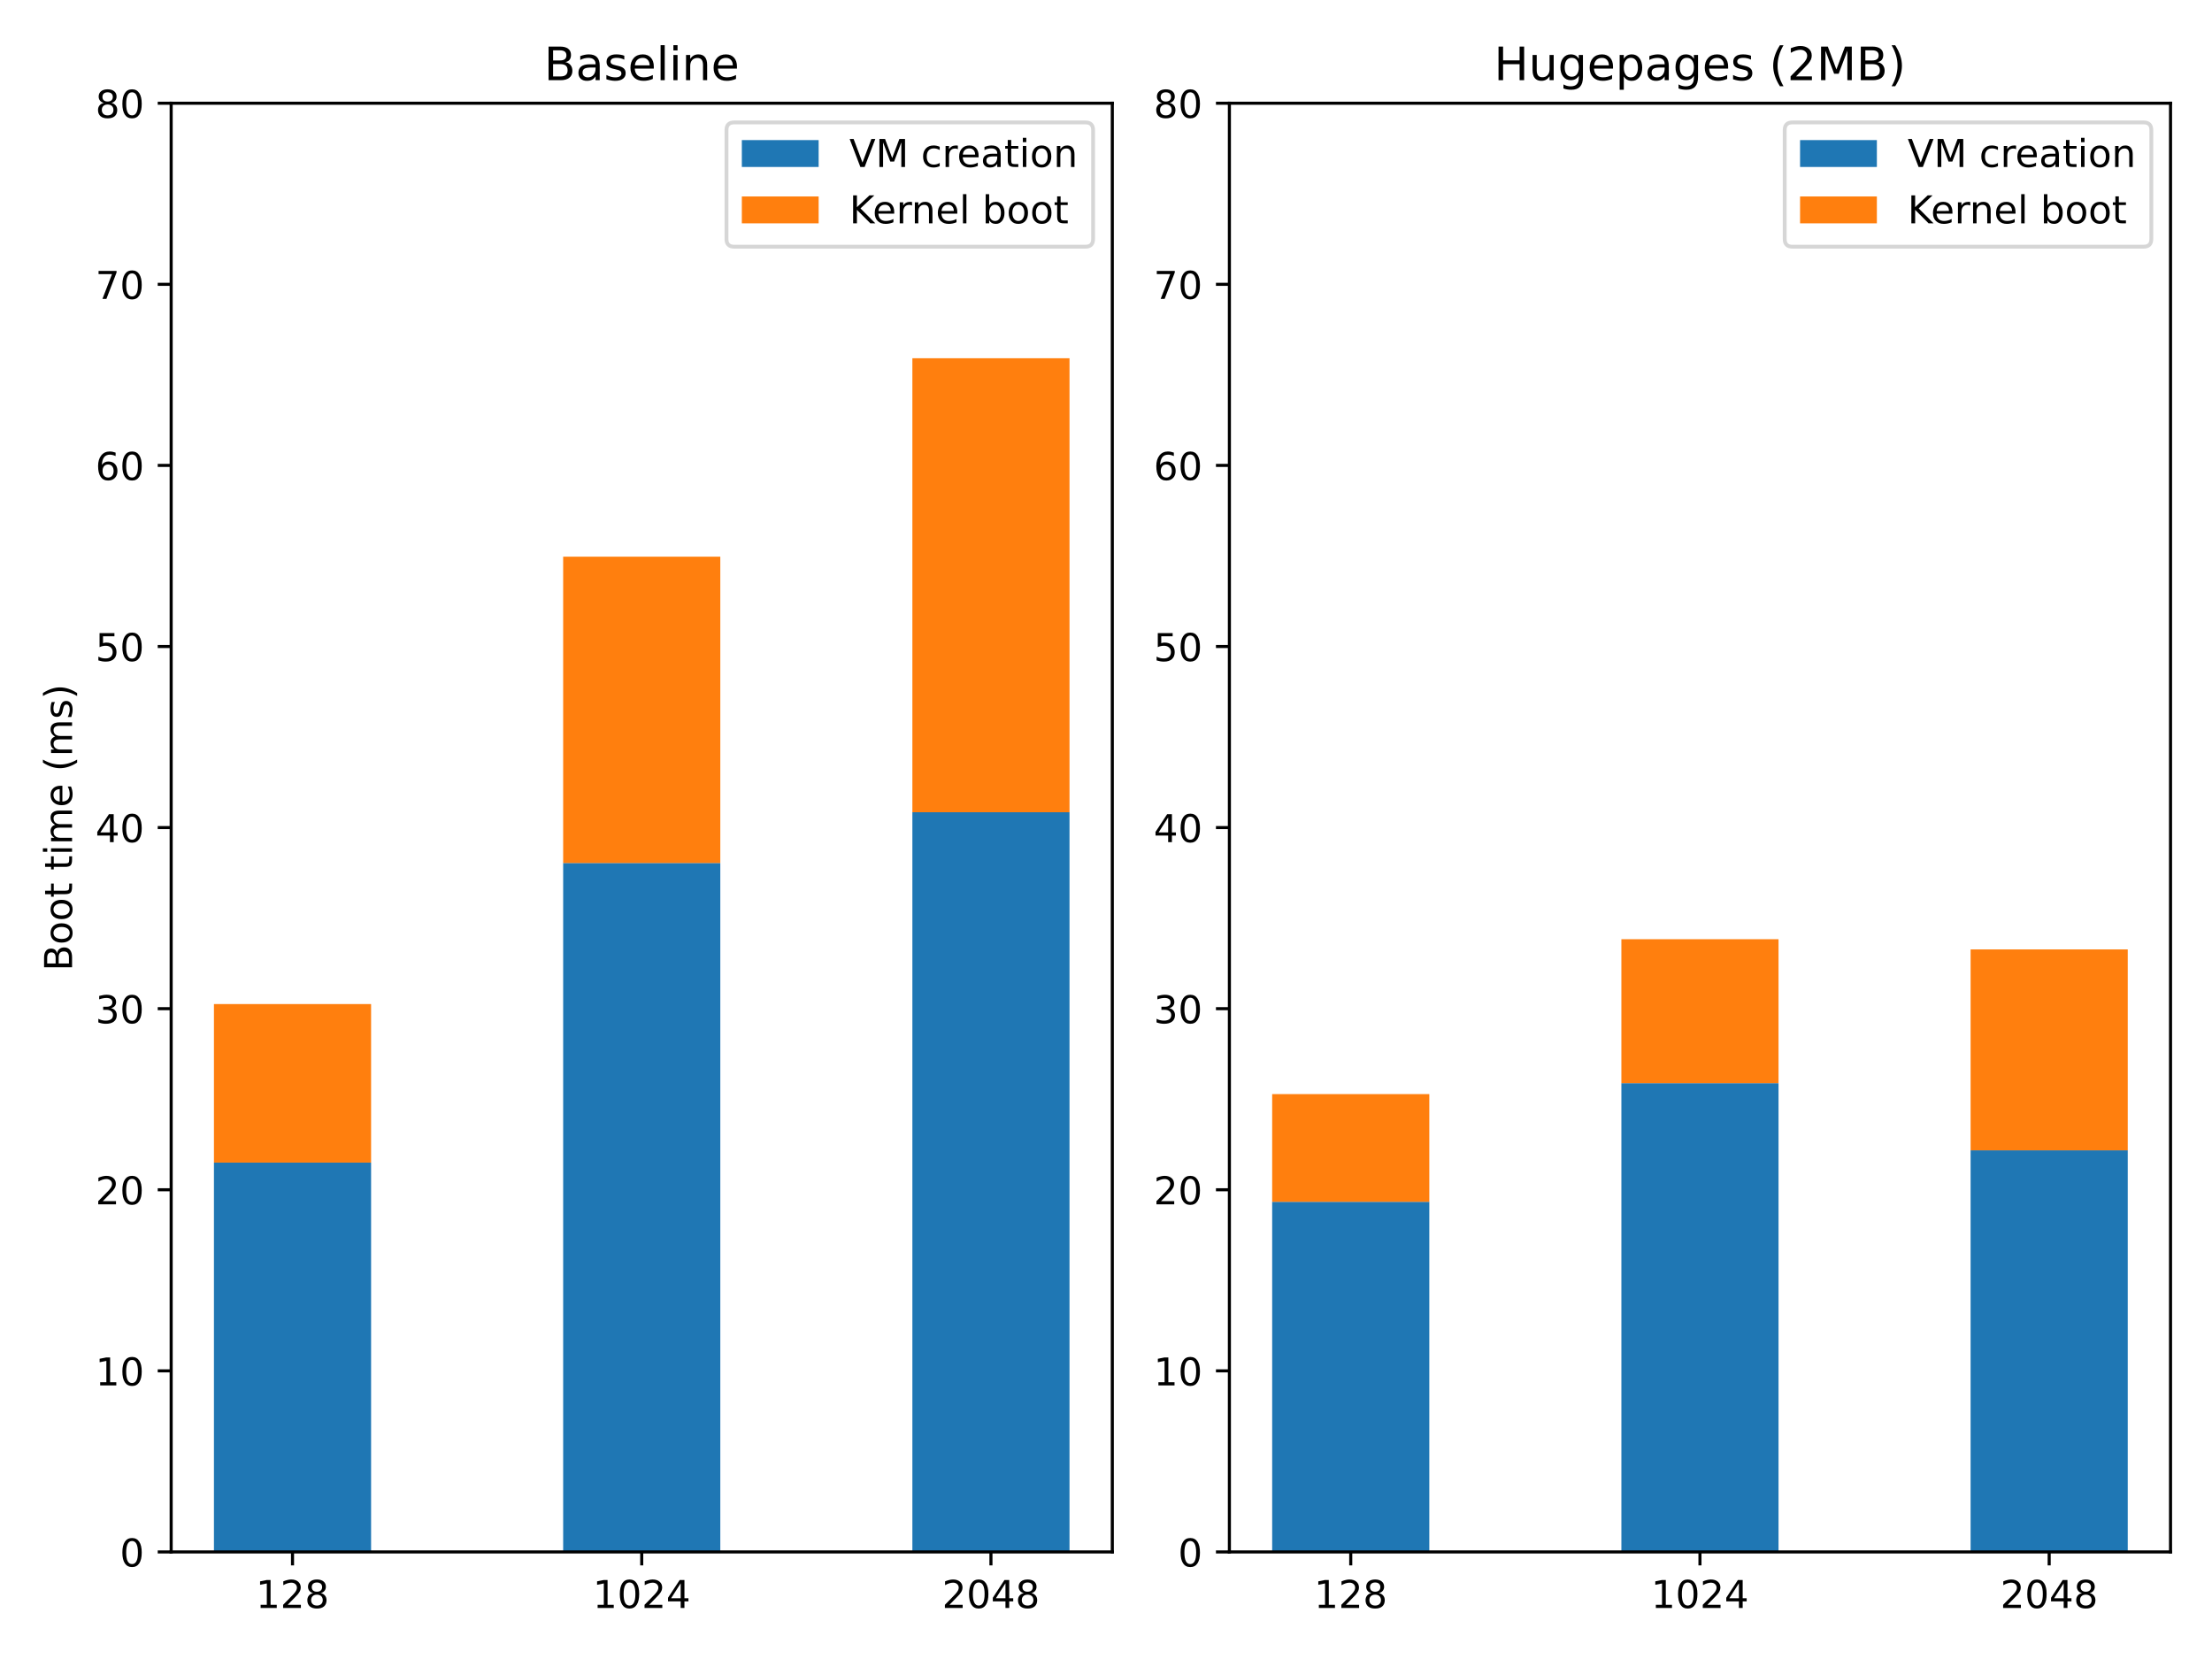
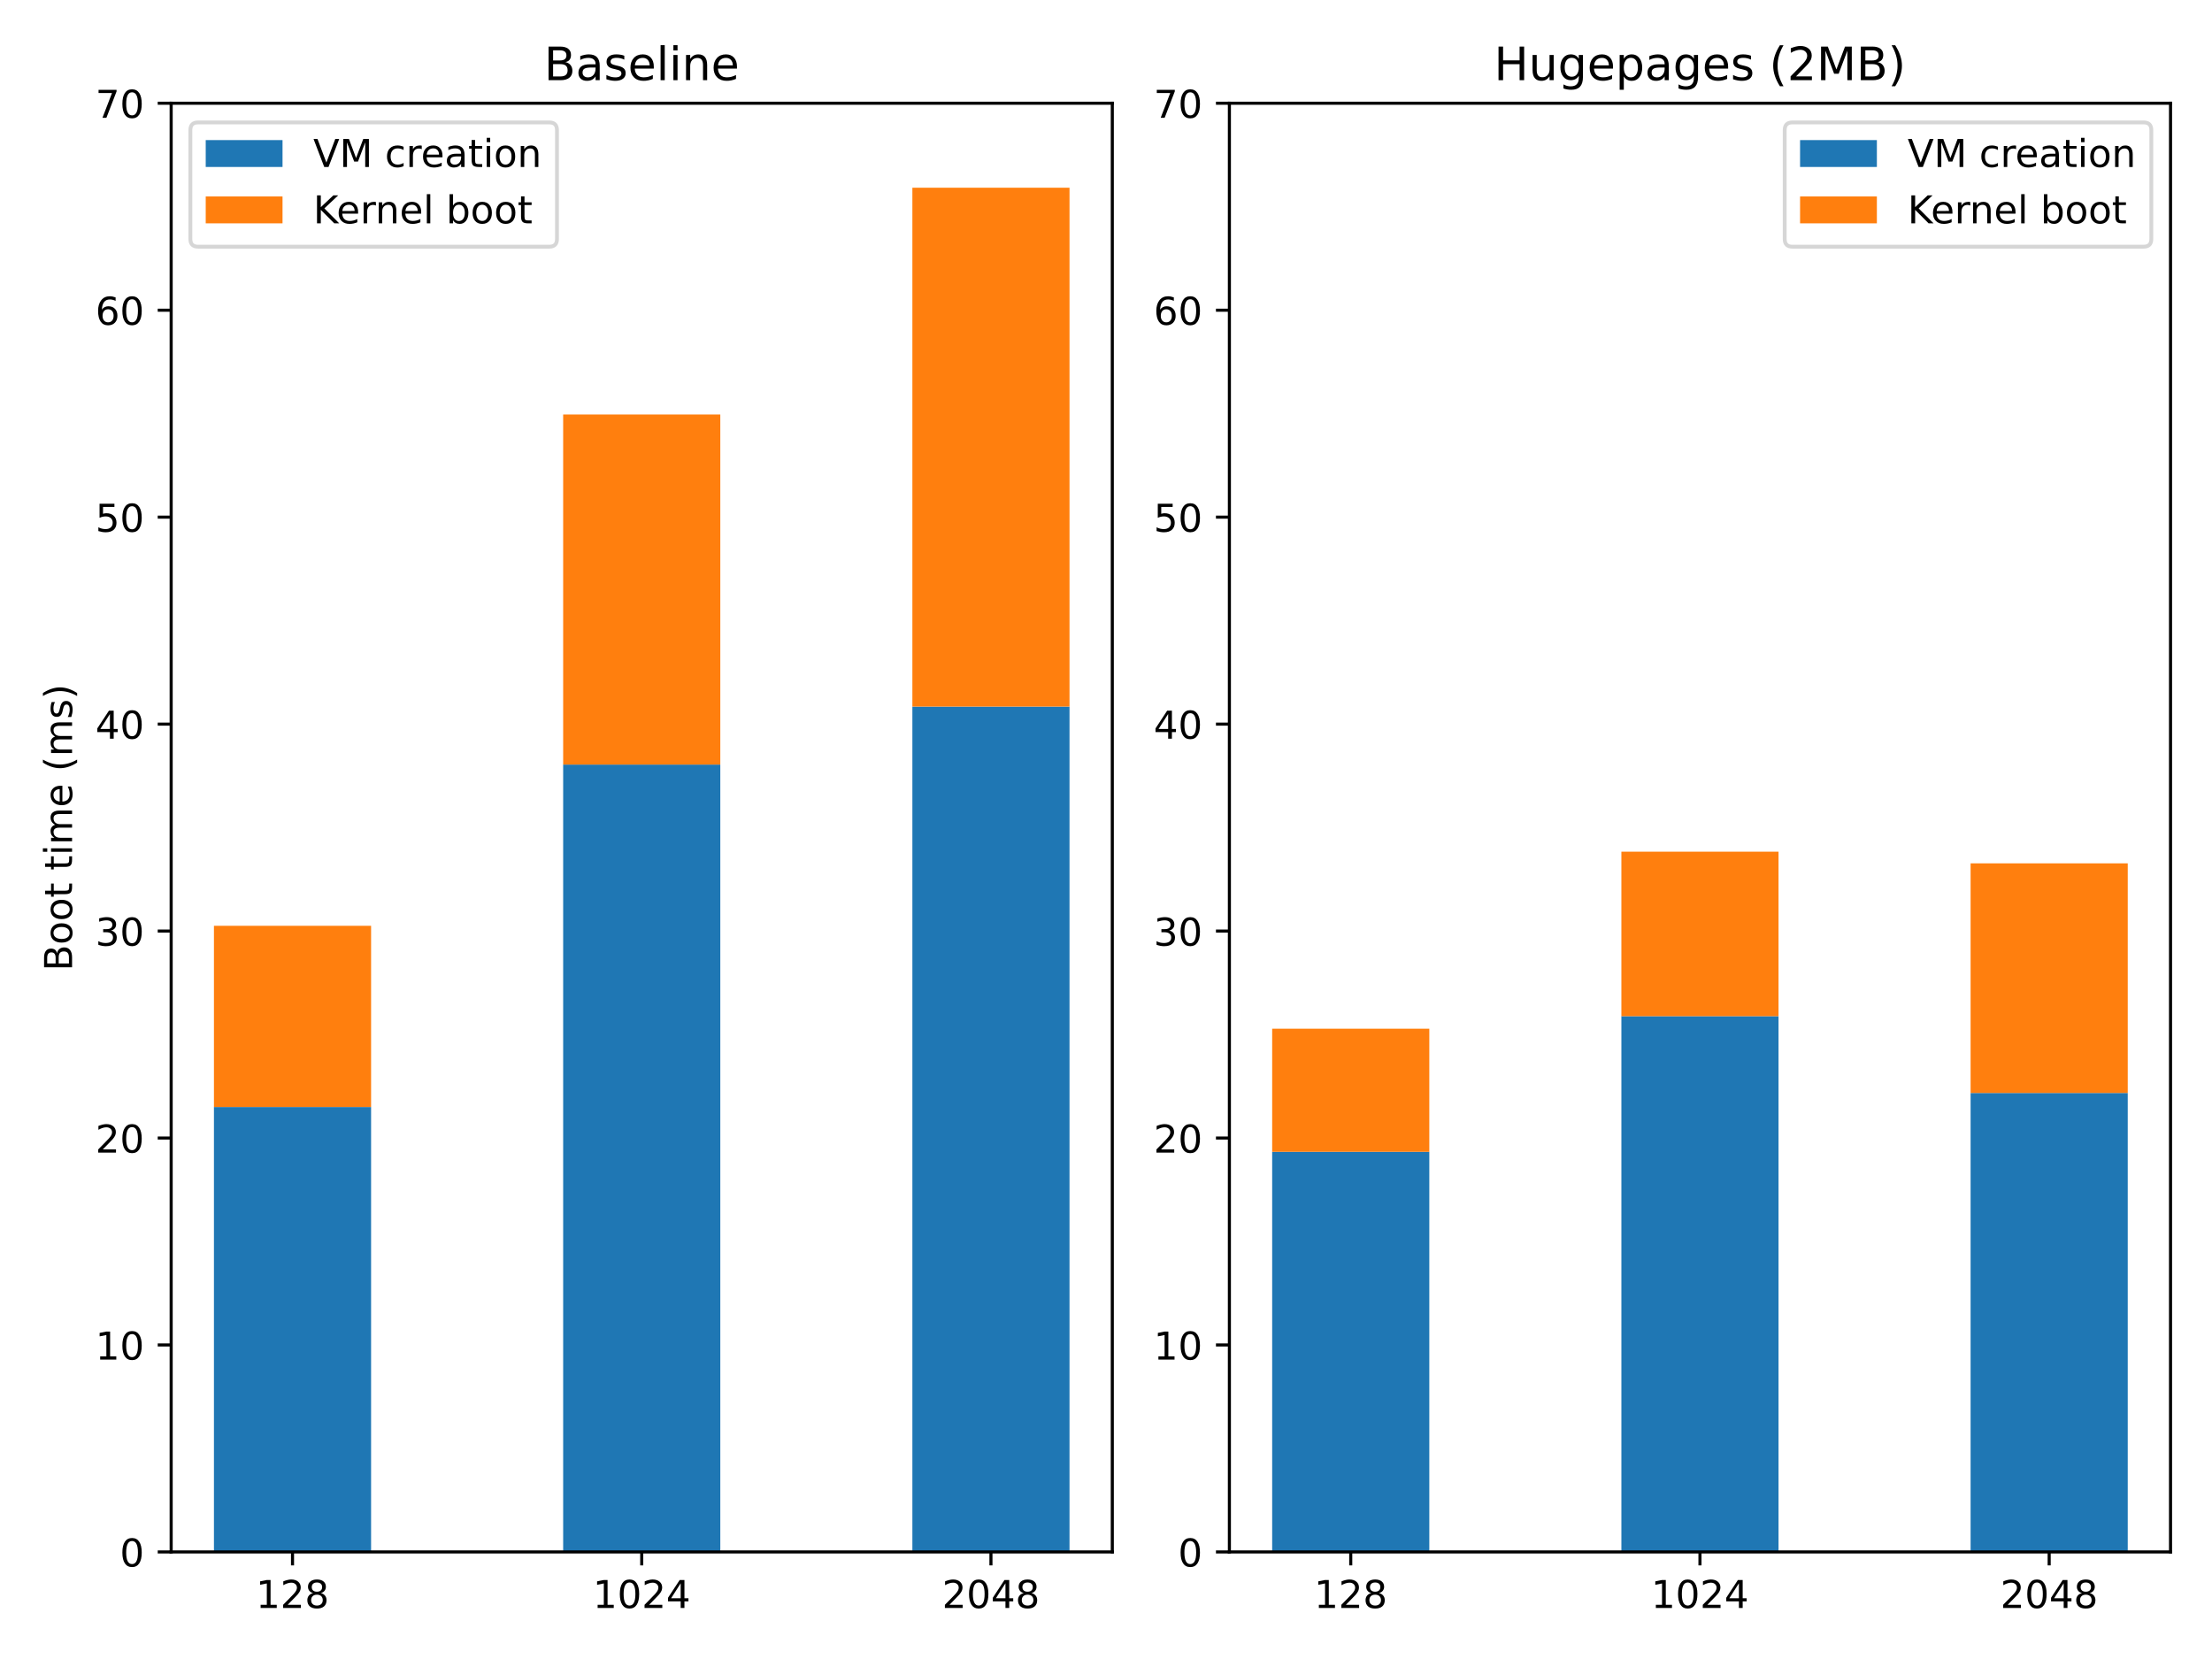
<svg xmlns="http://www.w3.org/2000/svg" xmlns:xlink="http://www.w3.org/1999/xlink" width="576pt" height="432pt" viewBox="0 0 576 432" version="1.1">
  <defs>
    <style type="text/css">*{stroke-linejoin: round; stroke-linecap: butt}</style>
  </defs>
  <g id="figure_1">
    <g id="patch_1">
      <path d="M 0 432  L 576 432  L 576 0  L 0 0  z " style="fill: #ffffff" />
    </g>
    <g id="axes_1">
      <g id="patch_2">
        <path d="M 44.57 404.12  L 289.64 404.12  L 289.64 26.88  L 44.57 26.88  z " style="fill: #ffffff" />
      </g>
      <g id="patch_3">
-         <path d="M 55.71 404.12  L 96.63 404.12  L 96.63 302.739  L 55.71 302.739  z " clip-path="url(#pd7e7860b65)" style="fill: #1f77b4" />
+         <path d="M 55.71 404.12  L 96.63 404.12  L 96.63 288.256  L 55.71 288.256  z " clip-path="url(#p01249ecb41)" style="fill: #1f77b4" />
      </g>
      <g id="patch_4">
-         <path d="M 146.645 404.12  L 187.565 404.12  L 187.565 224.722  L 146.645 224.722  z " clip-path="url(#pd7e7860b65)" style="fill: #1f77b4" />
+         <path d="M 146.645 404.12  L 187.565 404.12  L 187.565 199.093  L 146.645 199.093  z " clip-path="url(#p01249ecb41)" style="fill: #1f77b4" />
      </g>
      <g id="patch_5">
-         <path d="M 237.58 404.12  L 278.5 404.12  L 278.5 211.507  L 237.58 211.507  z " clip-path="url(#pd7e7860b65)" style="fill: #1f77b4" />
+         <path d="M 237.58 404.12  L 278.5 404.12  L 278.5 183.991  L 237.58 183.991  z " clip-path="url(#p01249ecb41)" style="fill: #1f77b4" />
      </g>
      <g id="patch_6">
-         <path d="M 55.71 302.739  L 96.63 302.739  L 96.63 261.456  L 55.71 261.456  z " clip-path="url(#pd7e7860b65)" style="fill: #ff7f0e" />
+         <path d="M 55.71 288.256  L 96.63 288.256  L 96.63 241.076  L 55.71 241.076  z " clip-path="url(#p01249ecb41)" style="fill: #ff7f0e" />
      </g>
      <g id="patch_7">
-         <path d="M 146.645 224.722  L 187.565 224.722  L 187.565 144.958  L 146.645 144.958  z " clip-path="url(#pd7e7860b65)" style="fill: #ff7f0e" />
+         <path d="M 146.645 199.093  L 187.565 199.093  L 187.565 107.935  L 146.645 107.935  z " clip-path="url(#p01249ecb41)" style="fill: #ff7f0e" />
      </g>
      <g id="patch_8">
-         <path d="M 237.58 211.507  L 278.5 211.507  L 278.5 93.286  L 237.58 93.286  z " clip-path="url(#pd7e7860b65)" style="fill: #ff7f0e" />
+         <path d="M 237.58 183.991  L 278.5 183.991  L 278.5 48.881  L 237.58 48.881  z " clip-path="url(#p01249ecb41)" style="fill: #ff7f0e" />
      </g>
      <g id="matplotlib.axis_1">
        <g id="xtick_1">
          <g id="line2d_1">
            <defs>
-               <path id="md727fa8bf6" d="M 0 0  L 0 3.5  " style="stroke: #000000; stroke-width: 0.8" />
+               <path id="m1ebf7fb429" d="M 0 0  L 0 3.5  " style="stroke: #000000; stroke-width: 0.8" />
            </defs>
            <g>
-               <use xlink:href="#md727fa8bf6" x="76.17" y="404.12" style="stroke: #000000; stroke-width: 0.8" />
+               <use xlink:href="#m1ebf7fb429" x="76.17" y="404.12" style="stroke: #000000; stroke-width: 0.8" />
            </g>
          </g>
          <g id="text_1">
            <g transform="translate(66.62619 418.7184) scale(0.1 -0.1)">
              <defs>
                <path id="DejaVuSans-31" d="M 794 531  L 1825 531  L 1825 4091  L 703 3866  L 703 4441  L 1819 4666  L 2450 4666  L 2450 531  L 3481 531  L 3481 0  L 794 0  L 794 531  z " transform="scale(0.015625)" />
                <path id="DejaVuSans-32" d="M 1228 531  L 3431 531  L 3431 0  L 469 0  L 469 531  Q 828 903 1448 1529  Q 2069 2156 2228 2338  Q 2531 2678 2651 2914  Q 2772 3150 2772 3378  Q 2772 3750 2511 3984  Q 2250 4219 1831 4219  Q 1534 4219 1204 4116  Q 875 4013 500 3803  L 500 4441  Q 881 4594 1212 4672  Q 1544 4750 1819 4750  Q 2544 4750 2975 4387  Q 3406 4025 3406 3419  Q 3406 3131 3298 2873  Q 3191 2616 2906 2266  Q 2828 2175 2409 1742  Q 1991 1309 1228 531  z " transform="scale(0.015625)" />
                <path id="DejaVuSans-38" d="M 2034 2216  Q 1584 2216 1326 1975  Q 1069 1734 1069 1313  Q 1069 891 1326 650  Q 1584 409 2034 409  Q 2484 409 2743 651  Q 3003 894 3003 1313  Q 3003 1734 2745 1975  Q 2488 2216 2034 2216  z M 1403 2484  Q 997 2584 770 2862  Q 544 3141 544 3541  Q 544 4100 942 4425  Q 1341 4750 2034 4750  Q 2731 4750 3128 4425  Q 3525 4100 3525 3541  Q 3525 3141 3298 2862  Q 3072 2584 2669 2484  Q 3125 2378 3379 2068  Q 3634 1759 3634 1313  Q 3634 634 3220 271  Q 2806 -91 2034 -91  Q 1263 -91 848 271  Q 434 634 434 1313  Q 434 1759 690 2068  Q 947 2378 1403 2484  z M 1172 3481  Q 1172 3119 1398 2916  Q 1625 2713 2034 2713  Q 2441 2713 2670 2916  Q 2900 3119 2900 3481  Q 2900 3844 2670 4047  Q 2441 4250 2034 4250  Q 1625 4250 1398 4047  Q 1172 3844 1172 3481  z " transform="scale(0.015625)" />
              </defs>
              <use xlink:href="#DejaVuSans-31" />
              <use xlink:href="#DejaVuSans-32" x="63.623" />
              <use xlink:href="#DejaVuSans-38" x="127.246" />
            </g>
          </g>
        </g>
        <g id="xtick_2">
          <g id="line2d_2">
            <g>
-               <use xlink:href="#md727fa8bf6" x="167.105" y="404.12" style="stroke: #000000; stroke-width: 0.8" />
+               <use xlink:href="#m1ebf7fb429" x="167.105" y="404.12" style="stroke: #000000; stroke-width: 0.8" />
            </g>
          </g>
          <g id="text_2">
            <g transform="translate(154.38 418.7184) scale(0.1 -0.1)">
              <defs>
                <path id="DejaVuSans-30" d="M 2034 4250  Q 1547 4250 1301 3770  Q 1056 3291 1056 2328  Q 1056 1369 1301 889  Q 1547 409 2034 409  Q 2525 409 2770 889  Q 3016 1369 3016 2328  Q 3016 3291 2770 3770  Q 2525 4250 2034 4250  z M 2034 4750  Q 2819 4750 3233 4129  Q 3647 3509 3647 2328  Q 3647 1150 3233 529  Q 2819 -91 2034 -91  Q 1250 -91 836 529  Q 422 1150 422 2328  Q 422 3509 836 4129  Q 1250 4750 2034 4750  z " transform="scale(0.015625)" />
                <path id="DejaVuSans-34" d="M 2419 4116  L 825 1625  L 2419 1625  L 2419 4116  z M 2253 4666  L 3047 4666  L 3047 1625  L 3713 1625  L 3713 1100  L 3047 1100  L 3047 0  L 2419 0  L 2419 1100  L 313 1100  L 313 1709  L 2253 4666  z " transform="scale(0.015625)" />
              </defs>
              <use xlink:href="#DejaVuSans-31" />
              <use xlink:href="#DejaVuSans-30" x="63.623" />
              <use xlink:href="#DejaVuSans-32" x="127.246" />
              <use xlink:href="#DejaVuSans-34" x="190.869" />
            </g>
          </g>
        </g>
        <g id="xtick_3">
          <g id="line2d_3">
            <g>
-               <use xlink:href="#md727fa8bf6" x="258.04" y="404.12" style="stroke: #000000; stroke-width: 0.8" />
+               <use xlink:href="#m1ebf7fb429" x="258.04" y="404.12" style="stroke: #000000; stroke-width: 0.8" />
            </g>
          </g>
          <g id="text_3">
            <g transform="translate(245.3151 418.7184) scale(0.1 -0.1)">
              <use xlink:href="#DejaVuSans-32" />
              <use xlink:href="#DejaVuSans-30" x="63.623" />
              <use xlink:href="#DejaVuSans-34" x="127.246" />
              <use xlink:href="#DejaVuSans-38" x="190.869" />
            </g>
          </g>
        </g>
      </g>
      <g id="matplotlib.axis_2">
        <g id="ytick_1">
          <g id="line2d_4">
            <defs>
-               <path id="m462b593f9e" d="M 0 0  L -3.5 0  " style="stroke: #000000; stroke-width: 0.8" />
+               <path id="mb32e8fcf15" d="M 0 0  L -3.5 0  " style="stroke: #000000; stroke-width: 0.8" />
            </defs>
            <g>
-               <use xlink:href="#m462b593f9e" x="44.57" y="404.12" style="stroke: #000000; stroke-width: 0.8" />
+               <use xlink:href="#mb32e8fcf15" x="44.57" y="404.12" style="stroke: #000000; stroke-width: 0.8" />
            </g>
          </g>
          <g id="text_4">
            <g transform="translate(31.2075 407.9192) scale(0.1 -0.1)">
              <use xlink:href="#DejaVuSans-30" />
            </g>
          </g>
        </g>
        <g id="ytick_2">
          <g id="line2d_5">
            <g>
-               <use xlink:href="#m462b593f9e" x="44.57" y="356.965" style="stroke: #000000; stroke-width: 0.8" />
+               <use xlink:href="#mb32e8fcf15" x="44.57" y="350.229" style="stroke: #000000; stroke-width: 0.8" />
            </g>
          </g>
          <g id="text_5">
-             <g transform="translate(24.845 360.7642) scale(0.1 -0.1)">
+             <g transform="translate(24.845 354.0278) scale(0.1 -0.1)">
              <use xlink:href="#DejaVuSans-31" />
              <use xlink:href="#DejaVuSans-30" x="63.623" />
            </g>
          </g>
        </g>
        <g id="ytick_3">
          <g id="line2d_6">
            <g>
-               <use xlink:href="#m462b593f9e" x="44.57" y="309.81" style="stroke: #000000; stroke-width: 0.8" />
+               <use xlink:href="#mb32e8fcf15" x="44.57" y="296.337" style="stroke: #000000; stroke-width: 0.8" />
            </g>
          </g>
          <g id="text_6">
-             <g transform="translate(24.845 313.6092) scale(0.1 -0.1)">
+             <g transform="translate(24.845 300.1364) scale(0.1 -0.1)">
              <use xlink:href="#DejaVuSans-32" />
              <use xlink:href="#DejaVuSans-30" x="63.623" />
            </g>
          </g>
        </g>
        <g id="ytick_4">
          <g id="line2d_7">
            <g>
-               <use xlink:href="#m462b593f9e" x="44.57" y="262.655" style="stroke: #000000; stroke-width: 0.8" />
+               <use xlink:href="#mb32e8fcf15" x="44.57" y="242.446" style="stroke: #000000; stroke-width: 0.8" />
            </g>
          </g>
          <g id="text_7">
-             <g transform="translate(24.845 266.4542) scale(0.1 -0.1)">
+             <g transform="translate(24.845 246.2449) scale(0.1 -0.1)">
              <defs>
                <path id="DejaVuSans-33" d="M 2597 2516  Q 3050 2419 3304 2112  Q 3559 1806 3559 1356  Q 3559 666 3084 287  Q 2609 -91 1734 -91  Q 1441 -91 1130 -33  Q 819 25 488 141  L 488 750  Q 750 597 1062 519  Q 1375 441 1716 441  Q 2309 441 2620 675  Q 2931 909 2931 1356  Q 2931 1769 2642 2001  Q 2353 2234 1838 2234  L 1294 2234  L 1294 2753  L 1863 2753  Q 2328 2753 2575 2939  Q 2822 3125 2822 3475  Q 2822 3834 2567 4026  Q 2313 4219 1838 4219  Q 1578 4219 1281 4162  Q 984 4106 628 3988  L 628 4550  Q 988 4650 1302 4700  Q 1616 4750 1894 4750  Q 2613 4750 3031 4423  Q 3450 4097 3450 3541  Q 3450 3153 3228 2886  Q 3006 2619 2597 2516  z " transform="scale(0.015625)" />
              </defs>
              <use xlink:href="#DejaVuSans-33" />
              <use xlink:href="#DejaVuSans-30" x="63.623" />
            </g>
          </g>
        </g>
        <g id="ytick_5">
          <g id="line2d_8">
            <g>
-               <use xlink:href="#m462b593f9e" x="44.57" y="215.5" style="stroke: #000000; stroke-width: 0.8" />
+               <use xlink:href="#mb32e8fcf15" x="44.57" y="188.554" style="stroke: #000000; stroke-width: 0.8" />
            </g>
          </g>
          <g id="text_8">
-             <g transform="translate(24.845 219.2992) scale(0.1 -0.1)">
+             <g transform="translate(24.845 192.3535) scale(0.1 -0.1)">
              <use xlink:href="#DejaVuSans-34" />
              <use xlink:href="#DejaVuSans-30" x="63.623" />
            </g>
          </g>
        </g>
        <g id="ytick_6">
          <g id="line2d_9">
            <g>
-               <use xlink:href="#m462b593f9e" x="44.57" y="168.345" style="stroke: #000000; stroke-width: 0.8" />
+               <use xlink:href="#mb32e8fcf15" x="44.57" y="134.663" style="stroke: #000000; stroke-width: 0.8" />
            </g>
          </g>
          <g id="text_9">
-             <g transform="translate(24.845 172.1442) scale(0.1 -0.1)">
+             <g transform="translate(24.845 138.4621) scale(0.1 -0.1)">
              <defs>
                <path id="DejaVuSans-35" d="M 691 4666  L 3169 4666  L 3169 4134  L 1269 4134  L 1269 2991  Q 1406 3038 1543 3061  Q 1681 3084 1819 3084  Q 2600 3084 3056 2656  Q 3513 2228 3513 1497  Q 3513 744 3044 326  Q 2575 -91 1722 -91  Q 1428 -91 1123 -41  Q 819 9 494 109  L 494 744  Q 775 591 1075 516  Q 1375 441 1709 441  Q 2250 441 2565 725  Q 2881 1009 2881 1497  Q 2881 1984 2565 2268  Q 2250 2553 1709 2553  Q 1456 2553 1204 2497  Q 953 2441 691 2322  L 691 4666  z " transform="scale(0.015625)" />
              </defs>
              <use xlink:href="#DejaVuSans-35" />
              <use xlink:href="#DejaVuSans-30" x="63.623" />
            </g>
          </g>
        </g>
        <g id="ytick_7">
          <g id="line2d_10">
            <g>
-               <use xlink:href="#m462b593f9e" x="44.57" y="121.19" style="stroke: #000000; stroke-width: 0.8" />
+               <use xlink:href="#mb32e8fcf15" x="44.57" y="80.771" style="stroke: #000000; stroke-width: 0.8" />
            </g>
          </g>
          <g id="text_10">
-             <g transform="translate(24.845 124.9892) scale(0.1 -0.1)">
+             <g transform="translate(24.845 84.57065) scale(0.1 -0.1)">
              <defs>
                <path id="DejaVuSans-36" d="M 2113 2584  Q 1688 2584 1439 2293  Q 1191 2003 1191 1497  Q 1191 994 1439 701  Q 1688 409 2113 409  Q 2538 409 2786 701  Q 3034 994 3034 1497  Q 3034 2003 2786 2293  Q 2538 2584 2113 2584  z M 3366 4563  L 3366 3988  Q 3128 4100 2886 4159  Q 2644 4219 2406 4219  Q 1781 4219 1451 3797  Q 1122 3375 1075 2522  Q 1259 2794 1537 2939  Q 1816 3084 2150 3084  Q 2853 3084 3261 2657  Q 3669 2231 3669 1497  Q 3669 778 3244 343  Q 2819 -91 2113 -91  Q 1303 -91 875 529  Q 447 1150 447 2328  Q 447 3434 972 4092  Q 1497 4750 2381 4750  Q 2619 4750 2861 4703  Q 3103 4656 3366 4563  z " transform="scale(0.015625)" />
              </defs>
              <use xlink:href="#DejaVuSans-36" />
              <use xlink:href="#DejaVuSans-30" x="63.623" />
            </g>
          </g>
        </g>
        <g id="ytick_8">
          <g id="line2d_11">
            <g>
-               <use xlink:href="#m462b593f9e" x="44.57" y="74.035" style="stroke: #000000; stroke-width: 0.8" />
+               <use xlink:href="#mb32e8fcf15" x="44.57" y="26.88" style="stroke: #000000; stroke-width: 0.8" />
            </g>
          </g>
          <g id="text_11">
-             <g transform="translate(24.845 77.83422) scale(0.1 -0.1)">
+             <g transform="translate(24.845 30.67922) scale(0.1 -0.1)">
              <defs>
                <path id="DejaVuSans-37" d="M 525 4666  L 3525 4666  L 3525 4397  L 1831 0  L 1172 0  L 2766 4134  L 525 4134  L 525 4666  z " transform="scale(0.015625)" />
              </defs>
              <use xlink:href="#DejaVuSans-37" />
              <use xlink:href="#DejaVuSans-30" x="63.623" />
            </g>
          </g>
        </g>
-         <g id="ytick_9">
-           <g id="line2d_12">
-             <g>
-               <use xlink:href="#m462b593f9e" x="44.57" y="26.88" style="stroke: #000000; stroke-width: 0.8" />
-             </g>
-           </g>
-           <g id="text_12">
-             <g transform="translate(24.845 30.67922) scale(0.1 -0.1)">
-               <use xlink:href="#DejaVuSans-38" />
-               <use xlink:href="#DejaVuSans-30" x="63.623" />
-             </g>
-           </g>
-         </g>
-         <g id="text_13">
+         <g id="text_12">
          <g transform="translate(18.76531 252.8602) rotate(-90) scale(0.1 -0.1)">
            <defs>
              <path id="DejaVuSans-42" d="M 1259 2228  L 1259 519  L 2272 519  Q 2781 519 3026 730  Q 3272 941 3272 1375  Q 3272 1813 3026 2020  Q 2781 2228 2272 2228  L 1259 2228  z M 1259 4147  L 1259 2741  L 2194 2741  Q 2656 2741 2882 2914  Q 3109 3088 3109 3444  Q 3109 3797 2882 3972  Q 2656 4147 2194 4147  L 1259 4147  z M 628 4666  L 2241 4666  Q 2963 4666 3353 4366  Q 3744 4066 3744 3513  Q 3744 3084 3544 2831  Q 3344 2578 2956 2516  Q 3422 2416 3680 2098  Q 3938 1781 3938 1306  Q 3938 681 3513 340  Q 3088 0 2303 0  L 628 0  L 628 4666  z " transform="scale(0.015625)" />
              <path id="DejaVuSans-6f" d="M 1959 3097  Q 1497 3097 1228 2736  Q 959 2375 959 1747  Q 959 1119 1226 758  Q 1494 397 1959 397  Q 2419 397 2687 759  Q 2956 1122 2956 1747  Q 2956 2369 2687 2733  Q 2419 3097 1959 3097  z M 1959 3584  Q 2709 3584 3137 3096  Q 3566 2609 3566 1747  Q 3566 888 3137 398  Q 2709 -91 1959 -91  Q 1206 -91 779 398  Q 353 888 353 1747  Q 353 2609 779 3096  Q 1206 3584 1959 3584  z " transform="scale(0.015625)" />
              <path id="DejaVuSans-74" d="M 1172 4494  L 1172 3500  L 2356 3500  L 2356 3053  L 1172 3053  L 1172 1153  Q 1172 725 1289 603  Q 1406 481 1766 481  L 2356 481  L 2356 0  L 1766 0  Q 1100 0 847 248  Q 594 497 594 1153  L 594 3053  L 172 3053  L 172 3500  L 594 3500  L 594 4494  L 1172 4494  z " transform="scale(0.015625)" />
              <path id="DejaVuSans-20" transform="scale(0.015625)" />
              <path id="DejaVuSans-69" d="M 603 3500  L 1178 3500  L 1178 0  L 603 0  L 603 3500  z M 603 4863  L 1178 4863  L 1178 4134  L 603 4134  L 603 4863  z " transform="scale(0.015625)" />
              <path id="DejaVuSans-6d" d="M 3328 2828  Q 3544 3216 3844 3400  Q 4144 3584 4550 3584  Q 5097 3584 5394 3201  Q 5691 2819 5691 2113  L 5691 0  L 5113 0  L 5113 2094  Q 5113 2597 4934 2840  Q 4756 3084 4391 3084  Q 3944 3084 3684 2787  Q 3425 2491 3425 1978  L 3425 0  L 2847 0  L 2847 2094  Q 2847 2600 2669 2842  Q 2491 3084 2119 3084  Q 1678 3084 1418 2786  Q 1159 2488 1159 1978  L 1159 0  L 581 0  L 581 3500  L 1159 3500  L 1159 2956  Q 1356 3278 1631 3431  Q 1906 3584 2284 3584  Q 2666 3584 2933 3390  Q 3200 3197 3328 2828  z " transform="scale(0.015625)" />
              <path id="DejaVuSans-65" d="M 3597 1894  L 3597 1613  L 953 1613  Q 991 1019 1311 708  Q 1631 397 2203 397  Q 2534 397 2845 478  Q 3156 559 3463 722  L 3463 178  Q 3153 47 2828 -22  Q 2503 -91 2169 -91  Q 1331 -91 842 396  Q 353 884 353 1716  Q 353 2575 817 3079  Q 1281 3584 2069 3584  Q 2775 3584 3186 3129  Q 3597 2675 3597 1894  z M 3022 2063  Q 3016 2534 2758 2815  Q 2500 3097 2075 3097  Q 1594 3097 1305 2825  Q 1016 2553 972 2059  L 3022 2063  z " transform="scale(0.015625)" />
              <path id="DejaVuSans-28" d="M 1984 4856  Q 1566 4138 1362 3434  Q 1159 2731 1159 2009  Q 1159 1288 1364 580  Q 1569 -128 1984 -844  L 1484 -844  Q 1016 -109 783 600  Q 550 1309 550 2009  Q 550 2706 781 3412  Q 1013 4119 1484 4856  L 1984 4856  z " transform="scale(0.015625)" />
              <path id="DejaVuSans-73" d="M 2834 3397  L 2834 2853  Q 2591 2978 2328 3040  Q 2066 3103 1784 3103  Q 1356 3103 1142 2972  Q 928 2841 928 2578  Q 928 2378 1081 2264  Q 1234 2150 1697 2047  L 1894 2003  Q 2506 1872 2764 1633  Q 3022 1394 3022 966  Q 3022 478 2636 193  Q 2250 -91 1575 -91  Q 1294 -91 989 -36  Q 684 19 347 128  L 347 722  Q 666 556 975 473  Q 1284 391 1588 391  Q 1994 391 2212 530  Q 2431 669 2431 922  Q 2431 1156 2273 1281  Q 2116 1406 1581 1522  L 1381 1569  Q 847 1681 609 1914  Q 372 2147 372 2553  Q 372 3047 722 3315  Q 1072 3584 1716 3584  Q 2034 3584 2315 3537  Q 2597 3491 2834 3397  z " transform="scale(0.015625)" />
              <path id="DejaVuSans-29" d="M 513 4856  L 1013 4856  Q 1481 4119 1714 3412  Q 1947 2706 1947 2009  Q 1947 1309 1714 600  Q 1481 -109 1013 -844  L 513 -844  Q 928 -128 1133 580  Q 1338 1288 1338 2009  Q 1338 2731 1133 3434  Q 928 4138 513 4856  z " transform="scale(0.015625)" />
            </defs>
            <use xlink:href="#DejaVuSans-42" />
            <use xlink:href="#DejaVuSans-6f" x="68.604" />
            <use xlink:href="#DejaVuSans-6f" x="129.785" />
            <use xlink:href="#DejaVuSans-74" x="190.967" />
            <use xlink:href="#DejaVuSans-20" x="230.176" />
            <use xlink:href="#DejaVuSans-74" x="261.963" />
            <use xlink:href="#DejaVuSans-69" x="301.172" />
            <use xlink:href="#DejaVuSans-6d" x="328.955" />
            <use xlink:href="#DejaVuSans-65" x="426.367" />
            <use xlink:href="#DejaVuSans-20" x="487.891" />
            <use xlink:href="#DejaVuSans-28" x="519.678" />
            <use xlink:href="#DejaVuSans-6d" x="558.691" />
            <use xlink:href="#DejaVuSans-73" x="656.104" />
            <use xlink:href="#DejaVuSans-29" x="708.203" />
          </g>
        </g>
      </g>
      <g id="patch_9">
        <path d="M 44.57 404.12  L 44.57 26.88  " style="fill: none; stroke: #000000; stroke-width: 0.8; stroke-linejoin: miter; stroke-linecap: square" />
      </g>
      <g id="patch_10">
        <path d="M 289.64 404.12  L 289.64 26.88  " style="fill: none; stroke: #000000; stroke-width: 0.8; stroke-linejoin: miter; stroke-linecap: square" />
      </g>
      <g id="patch_11">
        <path d="M 44.57 404.12  L 289.64 404.12  " style="fill: none; stroke: #000000; stroke-width: 0.8; stroke-linejoin: miter; stroke-linecap: square" />
      </g>
      <g id="patch_12">
        <path d="M 44.57 26.88  L 289.64 26.88  " style="fill: none; stroke: #000000; stroke-width: 0.8; stroke-linejoin: miter; stroke-linecap: square" />
      </g>
-       <g id="text_14">
+       <g id="text_13">
        <g transform="translate(141.6659 20.88) scale(0.12 -0.12)">
          <defs>
            <path id="DejaVuSans-61" d="M 2194 1759  Q 1497 1759 1228 1600  Q 959 1441 959 1056  Q 959 750 1161 570  Q 1363 391 1709 391  Q 2188 391 2477 730  Q 2766 1069 2766 1631  L 2766 1759  L 2194 1759  z M 3341 1997  L 3341 0  L 2766 0  L 2766 531  Q 2569 213 2275 61  Q 1981 -91 1556 -91  Q 1019 -91 701 211  Q 384 513 384 1019  Q 384 1609 779 1909  Q 1175 2209 1959 2209  L 2766 2209  L 2766 2266  Q 2766 2663 2505 2880  Q 2244 3097 1772 3097  Q 1472 3097 1187 3025  Q 903 2953 641 2809  L 641 3341  Q 956 3463 1253 3523  Q 1550 3584 1831 3584  Q 2591 3584 2966 3190  Q 3341 2797 3341 1997  z " transform="scale(0.015625)" />
            <path id="DejaVuSans-6c" d="M 603 4863  L 1178 4863  L 1178 0  L 603 0  L 603 4863  z " transform="scale(0.015625)" />
            <path id="DejaVuSans-6e" d="M 3513 2113  L 3513 0  L 2938 0  L 2938 2094  Q 2938 2591 2744 2837  Q 2550 3084 2163 3084  Q 1697 3084 1428 2787  Q 1159 2491 1159 1978  L 1159 0  L 581 0  L 581 3500  L 1159 3500  L 1159 2956  Q 1366 3272 1645 3428  Q 1925 3584 2291 3584  Q 2894 3584 3203 3211  Q 3513 2838 3513 2113  z " transform="scale(0.015625)" />
          </defs>
          <use xlink:href="#DejaVuSans-42" />
          <use xlink:href="#DejaVuSans-61" x="68.604" />
          <use xlink:href="#DejaVuSans-73" x="129.883" />
          <use xlink:href="#DejaVuSans-65" x="181.982" />
          <use xlink:href="#DejaVuSans-6c" x="243.506" />
          <use xlink:href="#DejaVuSans-69" x="271.289" />
          <use xlink:href="#DejaVuSans-6e" x="299.072" />
          <use xlink:href="#DejaVuSans-65" x="362.451" />
        </g>
      </g>
      <g id="legend_1">
        <g id="patch_13">
-           <path d="M 191.173 64.236  L 282.64 64.236  Q 284.64 64.236 284.64 62.236  L 284.64 33.88  Q 284.64 31.88 282.64 31.88  L 191.173 31.88  Q 189.173 31.88 189.173 33.88  L 189.173 62.236  Q 189.173 64.236 191.173 64.236  z " style="fill: #ffffff; opacity: 0.8; stroke: #cccccc; stroke-linejoin: miter" />
+           <path d="M 51.57 64.236  L 143.037 64.236  Q 145.037 64.236 145.037 62.236  L 145.037 33.88  Q 145.037 31.88 143.037 31.88  L 51.57 31.88  Q 49.57 31.88 49.57 33.88  L 49.57 62.236  Q 49.57 64.236 51.57 64.236  z " style="fill: #ffffff; opacity: 0.8; stroke: #cccccc; stroke-linejoin: miter" />
        </g>
        <g id="patch_14">
-           <path d="M 193.173 43.478  L 213.173 43.478  L 213.173 36.478  L 193.173 36.478  z " style="fill: #1f77b4" />
-         </g>
-         <g id="text_15">
-           <g transform="translate(221.1728 43.47844) scale(0.1 -0.1)">
+           <path d="M 53.57 43.478  L 73.57 43.478  L 73.57 36.478  L 53.57 36.478  z " style="fill: #1f77b4" />
+         </g>
+         <g id="text_14">
+           <g transform="translate(81.57 43.47844) scale(0.1 -0.1)">
            <defs>
              <path id="DejaVuSans-56" d="M 1831 0  L 50 4666  L 709 4666  L 2188 738  L 3669 4666  L 4325 4666  L 2547 0  L 1831 0  z " transform="scale(0.015625)" />
              <path id="DejaVuSans-4d" d="M 628 4666  L 1569 4666  L 2759 1491  L 3956 4666  L 4897 4666  L 4897 0  L 4281 0  L 4281 4097  L 3078 897  L 2444 897  L 1241 4097  L 1241 0  L 628 0  L 628 4666  z " transform="scale(0.015625)" />
              <path id="DejaVuSans-63" d="M 3122 3366  L 3122 2828  Q 2878 2963 2633 3030  Q 2388 3097 2138 3097  Q 1578 3097 1268 2742  Q 959 2388 959 1747  Q 959 1106 1268 751  Q 1578 397 2138 397  Q 2388 397 2633 464  Q 2878 531 3122 666  L 3122 134  Q 2881 22 2623 -34  Q 2366 -91 2075 -91  Q 1284 -91 818 406  Q 353 903 353 1747  Q 353 2603 823 3093  Q 1294 3584 2113 3584  Q 2378 3584 2631 3529  Q 2884 3475 3122 3366  z " transform="scale(0.015625)" />
              <path id="DejaVuSans-72" d="M 2631 2963  Q 2534 3019 2420 3045  Q 2306 3072 2169 3072  Q 1681 3072 1420 2755  Q 1159 2438 1159 1844  L 1159 0  L 581 0  L 581 3500  L 1159 3500  L 1159 2956  Q 1341 3275 1631 3429  Q 1922 3584 2338 3584  Q 2397 3584 2469 3576  Q 2541 3569 2628 3553  L 2631 2963  z " transform="scale(0.015625)" />
            </defs>
            <use xlink:href="#DejaVuSans-56" />
            <use xlink:href="#DejaVuSans-4d" x="68.408" />
            <use xlink:href="#DejaVuSans-20" x="154.688" />
            <use xlink:href="#DejaVuSans-63" x="186.475" />
            <use xlink:href="#DejaVuSans-72" x="241.455" />
            <use xlink:href="#DejaVuSans-65" x="280.318" />
            <use xlink:href="#DejaVuSans-61" x="341.842" />
            <use xlink:href="#DejaVuSans-74" x="403.121" />
            <use xlink:href="#DejaVuSans-69" x="442.33" />
            <use xlink:href="#DejaVuSans-6f" x="470.113" />
            <use xlink:href="#DejaVuSans-6e" x="531.295" />
          </g>
        </g>
        <g id="patch_15">
-           <path d="M 193.173 58.157  L 213.173 58.157  L 213.173 51.157  L 193.173 51.157  z " style="fill: #ff7f0e" />
-         </g>
-         <g id="text_16">
-           <g transform="translate(221.1728 58.15656) scale(0.1 -0.1)">
+           <path d="M 53.57 58.157  L 73.57 58.157  L 73.57 51.157  L 53.57 51.157  z " style="fill: #ff7f0e" />
+         </g>
+         <g id="text_15">
+           <g transform="translate(81.57 58.15656) scale(0.1 -0.1)">
            <defs>
              <path id="DejaVuSans-4b" d="M 628 4666  L 1259 4666  L 1259 2694  L 3353 4666  L 4166 4666  L 1850 2491  L 4331 0  L 3500 0  L 1259 2247  L 1259 0  L 628 0  L 628 4666  z " transform="scale(0.015625)" />
              <path id="DejaVuSans-62" d="M 3116 1747  Q 3116 2381 2855 2742  Q 2594 3103 2138 3103  Q 1681 3103 1420 2742  Q 1159 2381 1159 1747  Q 1159 1113 1420 752  Q 1681 391 2138 391  Q 2594 391 2855 752  Q 3116 1113 3116 1747  z M 1159 2969  Q 1341 3281 1617 3432  Q 1894 3584 2278 3584  Q 2916 3584 3314 3078  Q 3713 2572 3713 1747  Q 3713 922 3314 415  Q 2916 -91 2278 -91  Q 1894 -91 1617 61  Q 1341 213 1159 525  L 1159 0  L 581 0  L 581 4863  L 1159 4863  L 1159 2969  z " transform="scale(0.015625)" />
            </defs>
            <use xlink:href="#DejaVuSans-4b" />
            <use xlink:href="#DejaVuSans-65" x="60.576" />
            <use xlink:href="#DejaVuSans-72" x="122.1" />
            <use xlink:href="#DejaVuSans-6e" x="161.463" />
            <use xlink:href="#DejaVuSans-65" x="224.842" />
            <use xlink:href="#DejaVuSans-6c" x="286.365" />
            <use xlink:href="#DejaVuSans-20" x="314.148" />
            <use xlink:href="#DejaVuSans-62" x="345.936" />
            <use xlink:href="#DejaVuSans-6f" x="409.412" />
            <use xlink:href="#DejaVuSans-6f" x="470.594" />
            <use xlink:href="#DejaVuSans-74" x="531.775" />
          </g>
        </g>
      </g>
    </g>
    <g id="axes_2">
      <g id="patch_16">
        <path d="M 320.13 404.12  L 565.2 404.12  L 565.2 26.88  L 320.13 26.88  z " style="fill: #ffffff" />
      </g>
      <g id="patch_17">
-         <path d="M 331.27 404.12  L 372.19 404.12  L 372.19 312.948  L 331.27 312.948  z " clip-path="url(#pf9fbab4323)" style="fill: #1f77b4" />
+         <path d="M 331.27 404.12  L 372.19 404.12  L 372.19 299.924  L 331.27 299.924  z " clip-path="url(#p4dae24d217)" style="fill: #1f77b4" />
      </g>
      <g id="patch_18">
-         <path d="M 422.205 404.12  L 463.125 404.12  L 463.125 282.05  L 422.205 282.05  z " clip-path="url(#pf9fbab4323)" style="fill: #1f77b4" />
+         <path d="M 422.205 404.12  L 463.125 404.12  L 463.125 264.612  L 422.205 264.612  z " clip-path="url(#p4dae24d217)" style="fill: #1f77b4" />
      </g>
      <g id="patch_19">
-         <path d="M 513.14 404.12  L 554.06 404.12  L 554.06 299.541  L 513.14 299.541  z " clip-path="url(#pf9fbab4323)" style="fill: #1f77b4" />
+         <path d="M 513.14 404.12  L 554.06 404.12  L 554.06 284.601  L 513.14 284.601  z " clip-path="url(#p4dae24d217)" style="fill: #1f77b4" />
      </g>
      <g id="patch_20">
-         <path d="M 331.27 312.948  L 372.19 312.948  L 372.19 284.902  L 331.27 284.902  z " clip-path="url(#pf9fbab4323)" style="fill: #ff7f0e" />
+         <path d="M 331.27 299.924  L 372.19 299.924  L 372.19 267.871  L 331.27 267.871  z " clip-path="url(#p4dae24d217)" style="fill: #ff7f0e" />
      </g>
      <g id="patch_21">
-         <path d="M 422.205 282.05  L 463.125 282.05  L 463.125 244.569  L 422.205 244.569  z " clip-path="url(#pf9fbab4323)" style="fill: #ff7f0e" />
+         <path d="M 422.205 264.612  L 463.125 264.612  L 463.125 221.776  L 422.205 221.776  z " clip-path="url(#p4dae24d217)" style="fill: #ff7f0e" />
      </g>
      <g id="patch_22">
-         <path d="M 513.14 299.541  L 554.06 299.541  L 554.06 247.226  L 513.14 247.226  z " clip-path="url(#pf9fbab4323)" style="fill: #ff7f0e" />
+         <path d="M 513.14 284.601  L 554.06 284.601  L 554.06 224.813  L 513.14 224.813  z " clip-path="url(#p4dae24d217)" style="fill: #ff7f0e" />
      </g>
      <g id="matplotlib.axis_3">
        <g id="xtick_4">
-           <g id="line2d_13">
-             <g>
-               <use xlink:href="#md727fa8bf6" x="351.73" y="404.12" style="stroke: #000000; stroke-width: 0.8" />
-             </g>
-           </g>
-           <g id="text_17">
+           <g id="line2d_12">
+             <g>
+               <use xlink:href="#m1ebf7fb429" x="351.73" y="404.12" style="stroke: #000000; stroke-width: 0.8" />
+             </g>
+           </g>
+           <g id="text_16">
            <g transform="translate(342.1862 418.7184) scale(0.1 -0.1)">
              <use xlink:href="#DejaVuSans-31" />
              <use xlink:href="#DejaVuSans-32" x="63.623" />
              <use xlink:href="#DejaVuSans-38" x="127.246" />
            </g>
          </g>
        </g>
        <g id="xtick_5">
-           <g id="line2d_14">
-             <g>
-               <use xlink:href="#md727fa8bf6" x="442.665" y="404.12" style="stroke: #000000; stroke-width: 0.8" />
-             </g>
-           </g>
-           <g id="text_18">
+           <g id="line2d_13">
+             <g>
+               <use xlink:href="#m1ebf7fb429" x="442.665" y="404.12" style="stroke: #000000; stroke-width: 0.8" />
+             </g>
+           </g>
+           <g id="text_17">
            <g transform="translate(429.94 418.7184) scale(0.1 -0.1)">
              <use xlink:href="#DejaVuSans-31" />
              <use xlink:href="#DejaVuSans-30" x="63.623" />
              <use xlink:href="#DejaVuSans-32" x="127.246" />
              <use xlink:href="#DejaVuSans-34" x="190.869" />
            </g>
          </g>
        </g>
        <g id="xtick_6">
-           <g id="line2d_15">
-             <g>
-               <use xlink:href="#md727fa8bf6" x="533.6" y="404.12" style="stroke: #000000; stroke-width: 0.8" />
-             </g>
-           </g>
-           <g id="text_19">
+           <g id="line2d_14">
+             <g>
+               <use xlink:href="#m1ebf7fb429" x="533.6" y="404.12" style="stroke: #000000; stroke-width: 0.8" />
+             </g>
+           </g>
+           <g id="text_18">
            <g transform="translate(520.8751 418.7184) scale(0.1 -0.1)">
              <use xlink:href="#DejaVuSans-32" />
              <use xlink:href="#DejaVuSans-30" x="63.623" />
              <use xlink:href="#DejaVuSans-34" x="127.246" />
              <use xlink:href="#DejaVuSans-38" x="190.869" />
            </g>
          </g>
        </g>
      </g>
      <g id="matplotlib.axis_4">
+         <g id="ytick_9">
+           <g id="line2d_15">
+             <g>
+               <use xlink:href="#mb32e8fcf15" x="320.13" y="404.12" style="stroke: #000000; stroke-width: 0.8" />
+             </g>
+           </g>
+           <g id="text_19">
+             <g transform="translate(306.7675 407.9192) scale(0.1 -0.1)">
+               <use xlink:href="#DejaVuSans-30" />
+             </g>
+           </g>
+         </g>
        <g id="ytick_10">
          <g id="line2d_16">
            <g>
-               <use xlink:href="#m462b593f9e" x="320.13" y="404.12" style="stroke: #000000; stroke-width: 0.8" />
+               <use xlink:href="#mb32e8fcf15" x="320.13" y="350.229" style="stroke: #000000; stroke-width: 0.8" />
            </g>
          </g>
          <g id="text_20">
-             <g transform="translate(306.7675 407.9192) scale(0.1 -0.1)">
-               <use xlink:href="#DejaVuSans-30" />
+             <g transform="translate(300.405 354.0278) scale(0.1 -0.1)">
+               <use xlink:href="#DejaVuSans-31" />
+               <use xlink:href="#DejaVuSans-30" x="63.623" />
            </g>
          </g>
        </g>
        <g id="ytick_11">
          <g id="line2d_17">
            <g>
-               <use xlink:href="#m462b593f9e" x="320.13" y="356.965" style="stroke: #000000; stroke-width: 0.8" />
+               <use xlink:href="#mb32e8fcf15" x="320.13" y="296.337" style="stroke: #000000; stroke-width: 0.8" />
            </g>
          </g>
          <g id="text_21">
-             <g transform="translate(300.405 360.7642) scale(0.1 -0.1)">
-               <use xlink:href="#DejaVuSans-31" />
+             <g transform="translate(300.405 300.1364) scale(0.1 -0.1)">
+               <use xlink:href="#DejaVuSans-32" />
              <use xlink:href="#DejaVuSans-30" x="63.623" />
            </g>
          </g>
        </g>
        <g id="ytick_12">
          <g id="line2d_18">
            <g>
-               <use xlink:href="#m462b593f9e" x="320.13" y="309.81" style="stroke: #000000; stroke-width: 0.8" />
+               <use xlink:href="#mb32e8fcf15" x="320.13" y="242.446" style="stroke: #000000; stroke-width: 0.8" />
            </g>
          </g>
          <g id="text_22">
-             <g transform="translate(300.405 313.6092) scale(0.1 -0.1)">
-               <use xlink:href="#DejaVuSans-32" />
+             <g transform="translate(300.405 246.2449) scale(0.1 -0.1)">
+               <use xlink:href="#DejaVuSans-33" />
              <use xlink:href="#DejaVuSans-30" x="63.623" />
            </g>
          </g>
        </g>
        <g id="ytick_13">
          <g id="line2d_19">
            <g>
-               <use xlink:href="#m462b593f9e" x="320.13" y="262.655" style="stroke: #000000; stroke-width: 0.8" />
+               <use xlink:href="#mb32e8fcf15" x="320.13" y="188.554" style="stroke: #000000; stroke-width: 0.8" />
            </g>
          </g>
          <g id="text_23">
-             <g transform="translate(300.405 266.4542) scale(0.1 -0.1)">
-               <use xlink:href="#DejaVuSans-33" />
+             <g transform="translate(300.405 192.3535) scale(0.1 -0.1)">
+               <use xlink:href="#DejaVuSans-34" />
              <use xlink:href="#DejaVuSans-30" x="63.623" />
            </g>
          </g>
        </g>
        <g id="ytick_14">
          <g id="line2d_20">
            <g>
-               <use xlink:href="#m462b593f9e" x="320.13" y="215.5" style="stroke: #000000; stroke-width: 0.8" />
+               <use xlink:href="#mb32e8fcf15" x="320.13" y="134.663" style="stroke: #000000; stroke-width: 0.8" />
            </g>
          </g>
          <g id="text_24">
-             <g transform="translate(300.405 219.2992) scale(0.1 -0.1)">
-               <use xlink:href="#DejaVuSans-34" />
+             <g transform="translate(300.405 138.4621) scale(0.1 -0.1)">
+               <use xlink:href="#DejaVuSans-35" />
              <use xlink:href="#DejaVuSans-30" x="63.623" />
            </g>
          </g>
        </g>
        <g id="ytick_15">
          <g id="line2d_21">
            <g>
-               <use xlink:href="#m462b593f9e" x="320.13" y="168.345" style="stroke: #000000; stroke-width: 0.8" />
+               <use xlink:href="#mb32e8fcf15" x="320.13" y="80.771" style="stroke: #000000; stroke-width: 0.8" />
            </g>
          </g>
          <g id="text_25">
-             <g transform="translate(300.405 172.1442) scale(0.1 -0.1)">
-               <use xlink:href="#DejaVuSans-35" />
+             <g transform="translate(300.405 84.57065) scale(0.1 -0.1)">
+               <use xlink:href="#DejaVuSans-36" />
              <use xlink:href="#DejaVuSans-30" x="63.623" />
            </g>
          </g>
        </g>
        <g id="ytick_16">
          <g id="line2d_22">
            <g>
-               <use xlink:href="#m462b593f9e" x="320.13" y="121.19" style="stroke: #000000; stroke-width: 0.8" />
+               <use xlink:href="#mb32e8fcf15" x="320.13" y="26.88" style="stroke: #000000; stroke-width: 0.8" />
            </g>
          </g>
          <g id="text_26">
-             <g transform="translate(300.405 124.9892) scale(0.1 -0.1)">
-               <use xlink:href="#DejaVuSans-36" />
-               <use xlink:href="#DejaVuSans-30" x="63.623" />
-             </g>
-           </g>
-         </g>
-         <g id="ytick_17">
-           <g id="line2d_23">
-             <g>
-               <use xlink:href="#m462b593f9e" x="320.13" y="74.035" style="stroke: #000000; stroke-width: 0.8" />
-             </g>
-           </g>
-           <g id="text_27">
-             <g transform="translate(300.405 77.83422) scale(0.1 -0.1)">
+             <g transform="translate(300.405 30.67922) scale(0.1 -0.1)">
              <use xlink:href="#DejaVuSans-37" />
-               <use xlink:href="#DejaVuSans-30" x="63.623" />
-             </g>
-           </g>
-         </g>
-         <g id="ytick_18">
-           <g id="line2d_24">
-             <g>
-               <use xlink:href="#m462b593f9e" x="320.13" y="26.88" style="stroke: #000000; stroke-width: 0.8" />
-             </g>
-           </g>
-           <g id="text_28">
-             <g transform="translate(300.405 30.67922) scale(0.1 -0.1)">
-               <use xlink:href="#DejaVuSans-38" />
              <use xlink:href="#DejaVuSans-30" x="63.623" />
            </g>
          </g>
        </g>
      </g>
      <g id="patch_23">
        <path d="M 320.13 404.12  L 320.13 26.88  " style="fill: none; stroke: #000000; stroke-width: 0.8; stroke-linejoin: miter; stroke-linecap: square" />
      </g>
      <g id="patch_24">
        <path d="M 565.2 404.12  L 565.2 26.88  " style="fill: none; stroke: #000000; stroke-width: 0.8; stroke-linejoin: miter; stroke-linecap: square" />
      </g>
      <g id="patch_25">
        <path d="M 320.13 404.12  L 565.2 404.12  " style="fill: none; stroke: #000000; stroke-width: 0.8; stroke-linejoin: miter; stroke-linecap: square" />
      </g>
      <g id="patch_26">
        <path d="M 320.13 26.88  L 565.2 26.88  " style="fill: none; stroke: #000000; stroke-width: 0.8; stroke-linejoin: miter; stroke-linecap: square" />
      </g>
-       <g id="text_29">
+       <g id="text_27">
        <g transform="translate(389.0372 20.88) scale(0.12 -0.12)">
          <defs>
            <path id="DejaVuSans-48" d="M 628 4666  L 1259 4666  L 1259 2753  L 3553 2753  L 3553 4666  L 4184 4666  L 4184 0  L 3553 0  L 3553 2222  L 1259 2222  L 1259 0  L 628 0  L 628 4666  z " transform="scale(0.015625)" />
            <path id="DejaVuSans-75" d="M 544 1381  L 544 3500  L 1119 3500  L 1119 1403  Q 1119 906 1312 657  Q 1506 409 1894 409  Q 2359 409 2629 706  Q 2900 1003 2900 1516  L 2900 3500  L 3475 3500  L 3475 0  L 2900 0  L 2900 538  Q 2691 219 2414 64  Q 2138 -91 1772 -91  Q 1169 -91 856 284  Q 544 659 544 1381  z M 1991 3584  L 1991 3584  z " transform="scale(0.015625)" />
            <path id="DejaVuSans-67" d="M 2906 1791  Q 2906 2416 2648 2759  Q 2391 3103 1925 3103  Q 1463 3103 1205 2759  Q 947 2416 947 1791  Q 947 1169 1205 825  Q 1463 481 1925 481  Q 2391 481 2648 825  Q 2906 1169 2906 1791  z M 3481 434  Q 3481 -459 3084 -895  Q 2688 -1331 1869 -1331  Q 1566 -1331 1297 -1286  Q 1028 -1241 775 -1147  L 775 -588  Q 1028 -725 1275 -790  Q 1522 -856 1778 -856  Q 2344 -856 2625 -561  Q 2906 -266 2906 331  L 2906 616  Q 2728 306 2450 153  Q 2172 0 1784 0  Q 1141 0 747 490  Q 353 981 353 1791  Q 353 2603 747 3093  Q 1141 3584 1784 3584  Q 2172 3584 2450 3431  Q 2728 3278 2906 2969  L 2906 3500  L 3481 3500  L 3481 434  z " transform="scale(0.015625)" />
            <path id="DejaVuSans-70" d="M 1159 525  L 1159 -1331  L 581 -1331  L 581 3500  L 1159 3500  L 1159 2969  Q 1341 3281 1617 3432  Q 1894 3584 2278 3584  Q 2916 3584 3314 3078  Q 3713 2572 3713 1747  Q 3713 922 3314 415  Q 2916 -91 2278 -91  Q 1894 -91 1617 61  Q 1341 213 1159 525  z M 3116 1747  Q 3116 2381 2855 2742  Q 2594 3103 2138 3103  Q 1681 3103 1420 2742  Q 1159 2381 1159 1747  Q 1159 1113 1420 752  Q 1681 391 2138 391  Q 2594 391 2855 752  Q 3116 1113 3116 1747  z " transform="scale(0.015625)" />
          </defs>
          <use xlink:href="#DejaVuSans-48" />
          <use xlink:href="#DejaVuSans-75" x="75.195" />
          <use xlink:href="#DejaVuSans-67" x="138.574" />
          <use xlink:href="#DejaVuSans-65" x="202.051" />
          <use xlink:href="#DejaVuSans-70" x="263.574" />
          <use xlink:href="#DejaVuSans-61" x="327.051" />
          <use xlink:href="#DejaVuSans-67" x="388.33" />
          <use xlink:href="#DejaVuSans-65" x="451.807" />
          <use xlink:href="#DejaVuSans-73" x="513.33" />
          <use xlink:href="#DejaVuSans-20" x="565.43" />
          <use xlink:href="#DejaVuSans-28" x="597.217" />
          <use xlink:href="#DejaVuSans-32" x="636.23" />
          <use xlink:href="#DejaVuSans-4d" x="699.854" />
          <use xlink:href="#DejaVuSans-42" x="786.133" />
          <use xlink:href="#DejaVuSans-29" x="854.736" />
        </g>
      </g>
      <g id="legend_2">
        <g id="patch_27">
          <path d="M 466.733 64.236  L 558.2 64.236  Q 560.2 64.236 560.2 62.236  L 560.2 33.88  Q 560.2 31.88 558.2 31.88  L 466.733 31.88  Q 464.733 31.88 464.733 33.88  L 464.733 62.236  Q 464.733 64.236 466.733 64.236  z " style="fill: #ffffff; opacity: 0.8; stroke: #cccccc; stroke-linejoin: miter" />
        </g>
        <g id="patch_28">
          <path d="M 468.733 43.478  L 488.733 43.478  L 488.733 36.478  L 468.733 36.478  z " style="fill: #1f77b4" />
        </g>
-         <g id="text_30">
+         <g id="text_28">
          <g transform="translate(496.7328 43.47844) scale(0.1 -0.1)">
            <use xlink:href="#DejaVuSans-56" />
            <use xlink:href="#DejaVuSans-4d" x="68.408" />
            <use xlink:href="#DejaVuSans-20" x="154.688" />
            <use xlink:href="#DejaVuSans-63" x="186.475" />
            <use xlink:href="#DejaVuSans-72" x="241.455" />
            <use xlink:href="#DejaVuSans-65" x="280.318" />
            <use xlink:href="#DejaVuSans-61" x="341.842" />
            <use xlink:href="#DejaVuSans-74" x="403.121" />
            <use xlink:href="#DejaVuSans-69" x="442.33" />
            <use xlink:href="#DejaVuSans-6f" x="470.113" />
            <use xlink:href="#DejaVuSans-6e" x="531.295" />
          </g>
        </g>
        <g id="patch_29">
          <path d="M 468.733 58.157  L 488.733 58.157  L 488.733 51.157  L 468.733 51.157  z " style="fill: #ff7f0e" />
        </g>
-         <g id="text_31">
+         <g id="text_29">
          <g transform="translate(496.7328 58.15656) scale(0.1 -0.1)">
            <use xlink:href="#DejaVuSans-4b" />
            <use xlink:href="#DejaVuSans-65" x="60.576" />
            <use xlink:href="#DejaVuSans-72" x="122.1" />
            <use xlink:href="#DejaVuSans-6e" x="161.463" />
            <use xlink:href="#DejaVuSans-65" x="224.842" />
            <use xlink:href="#DejaVuSans-6c" x="286.365" />
            <use xlink:href="#DejaVuSans-20" x="314.148" />
            <use xlink:href="#DejaVuSans-62" x="345.936" />
            <use xlink:href="#DejaVuSans-6f" x="409.412" />
            <use xlink:href="#DejaVuSans-6f" x="470.594" />
            <use xlink:href="#DejaVuSans-74" x="531.775" />
          </g>
        </g>
      </g>
    </g>
  </g>
  <defs>
-     <clipPath id="pd7e7860b65">
+     <clipPath id="p01249ecb41">
      <rect x="44.57" y="26.88" width="245.07" height="377.24" />
    </clipPath>
-     <clipPath id="pf9fbab4323">
+     <clipPath id="p4dae24d217">
      <rect x="320.13" y="26.88" width="245.07" height="377.24" />
    </clipPath>
  </defs>
</svg>
